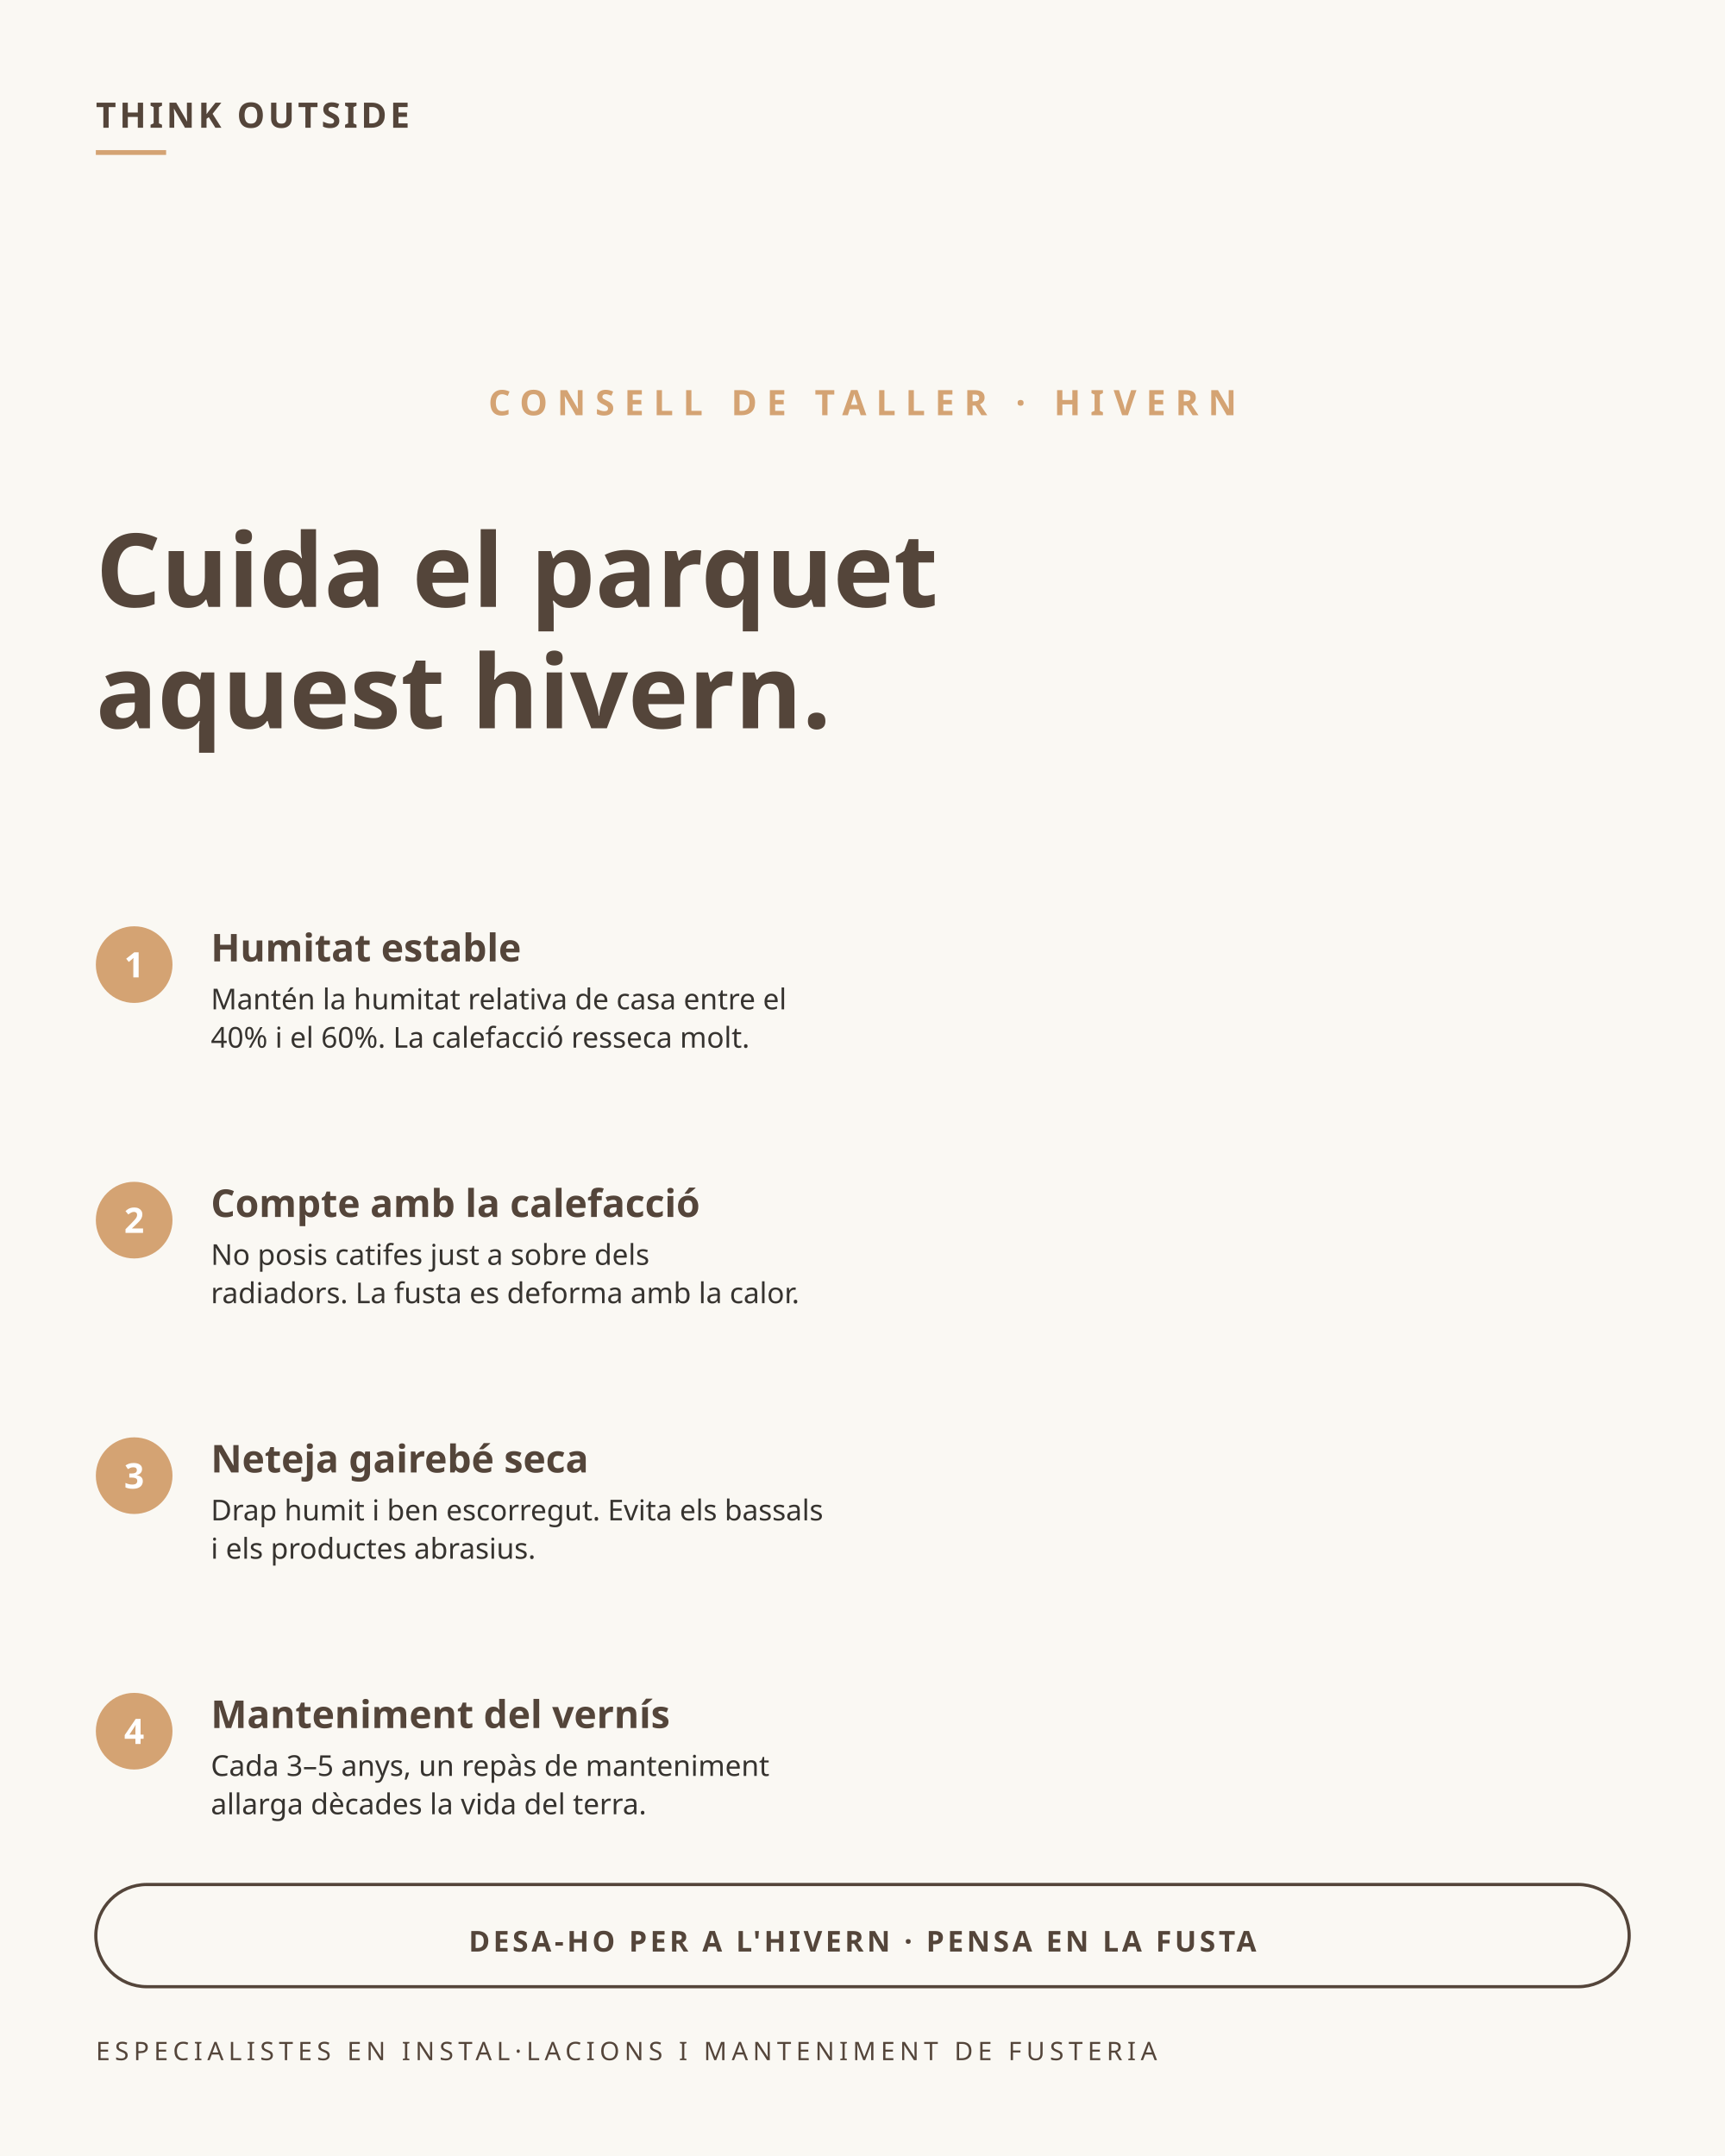
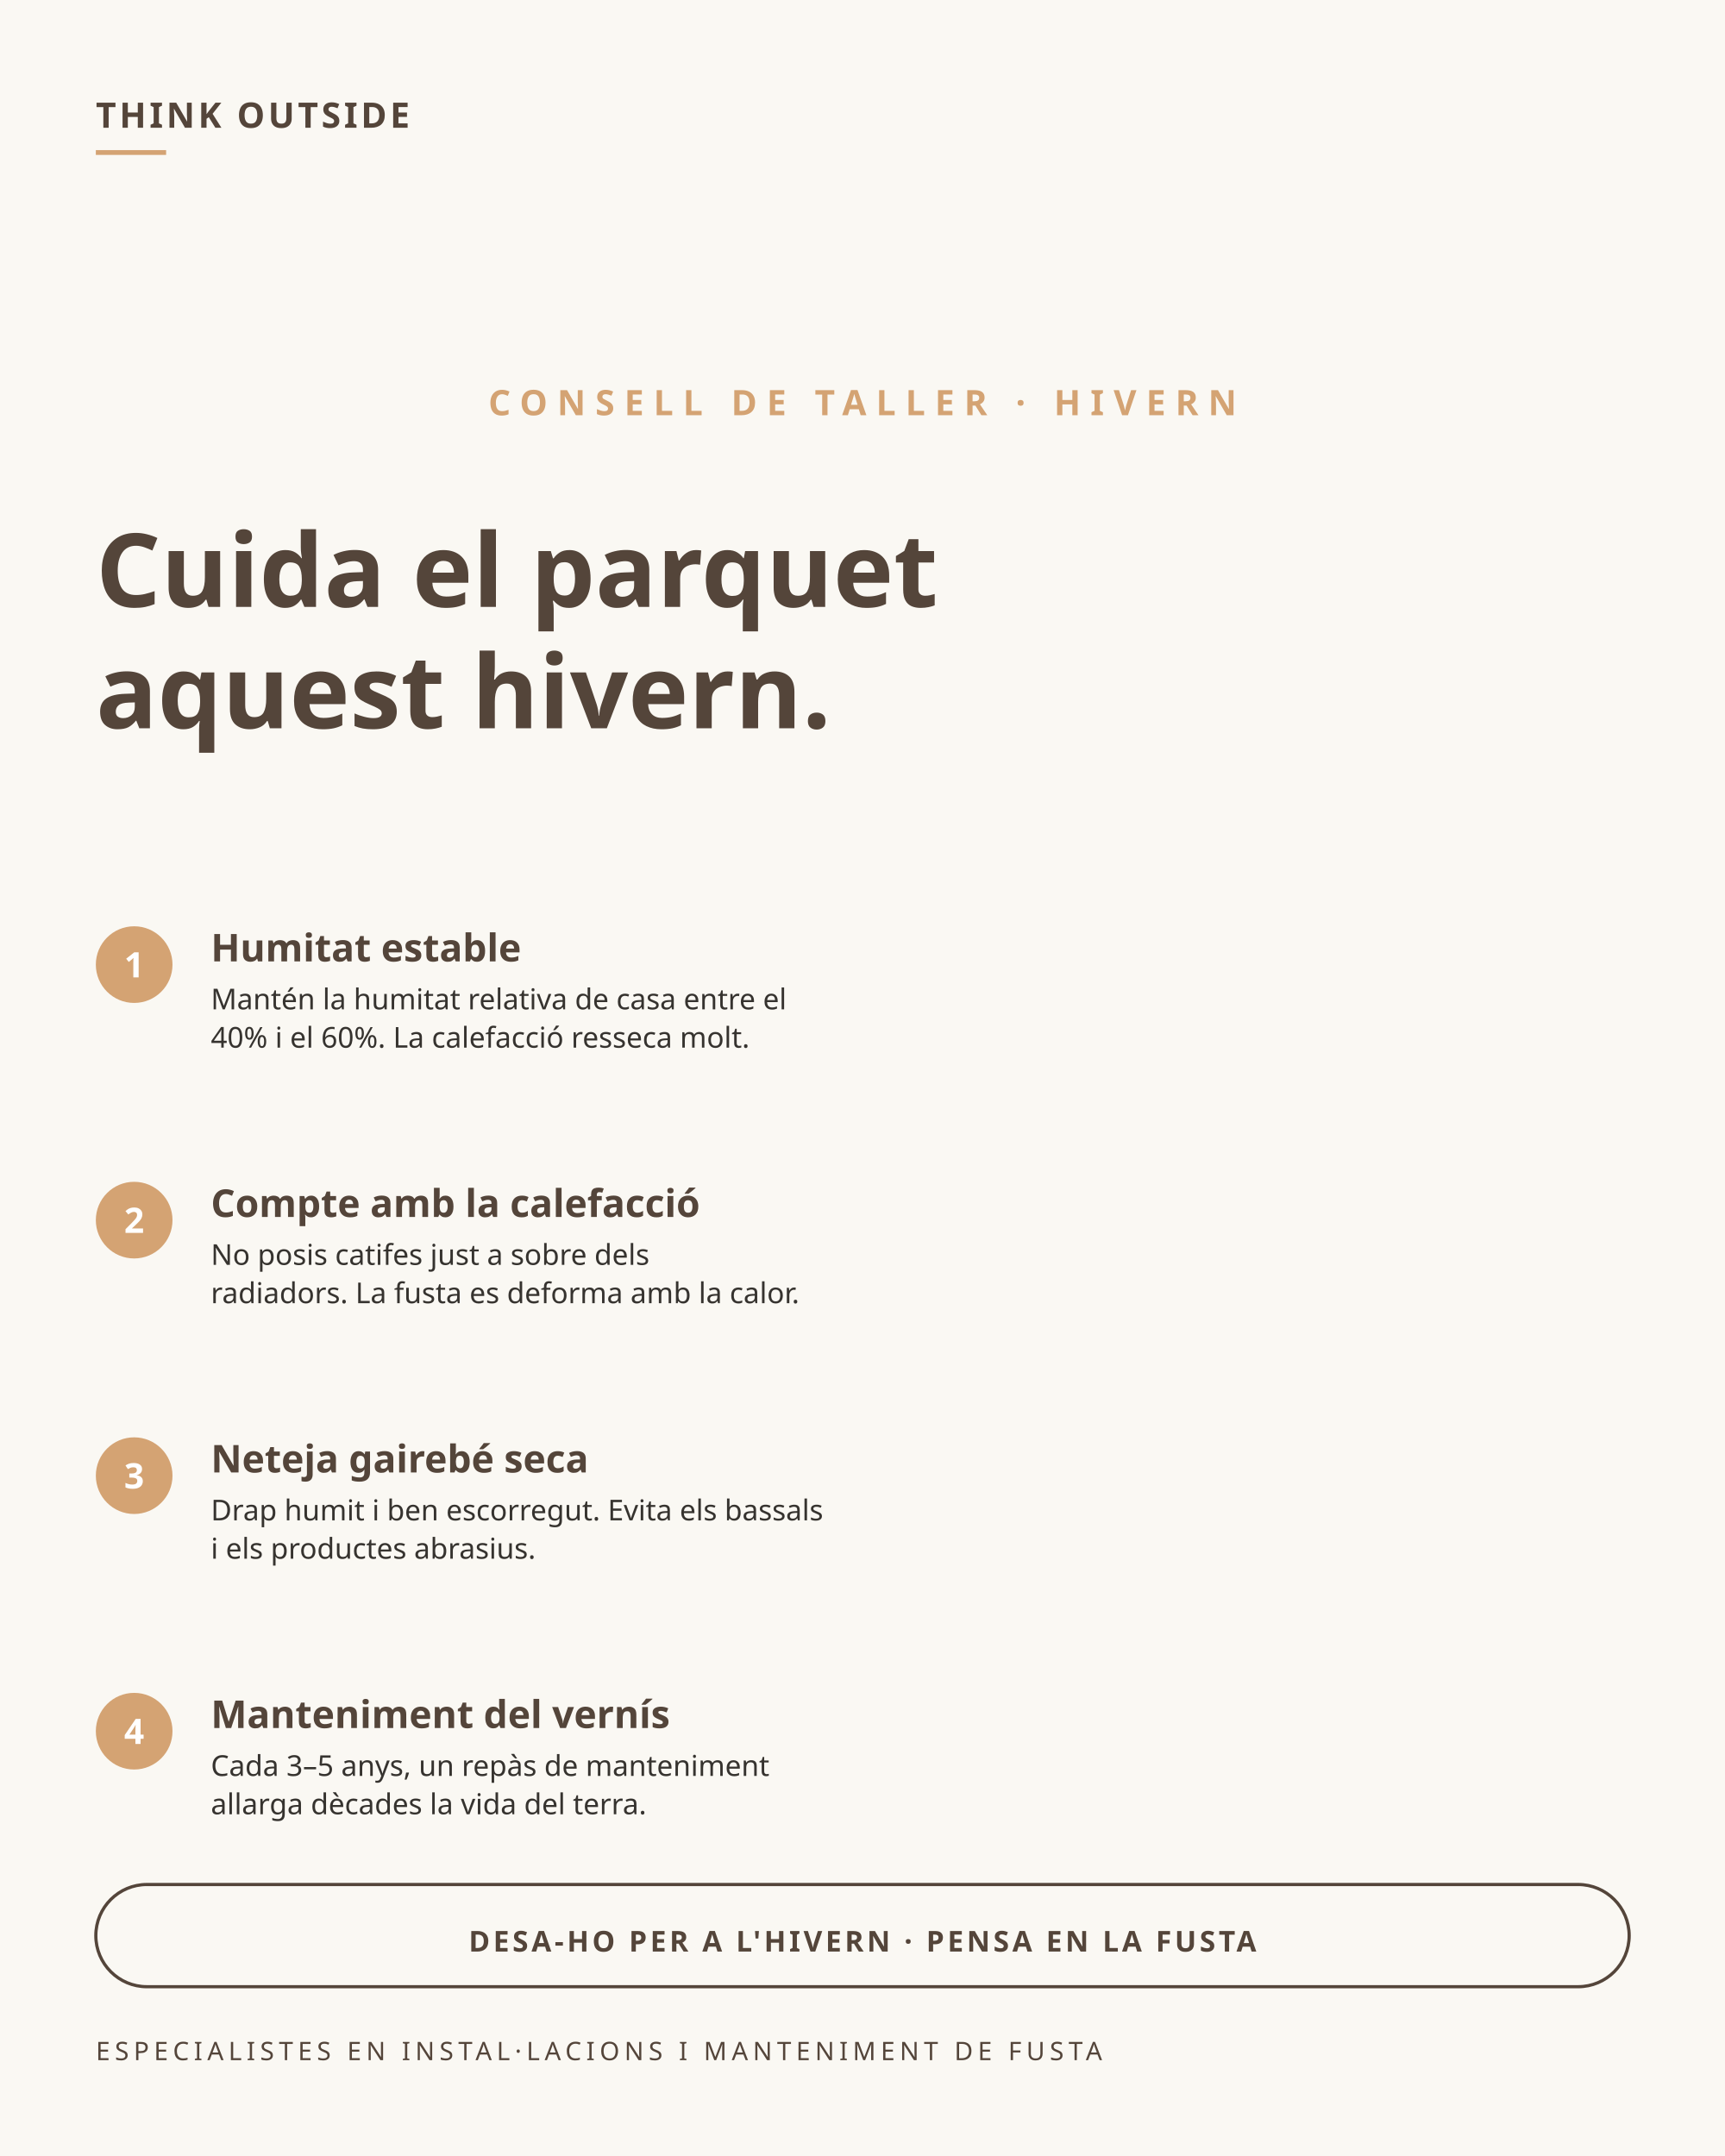
<svg xmlns="http://www.w3.org/2000/svg" viewBox="0 0 1080 1350" width="1080" height="1350" font-family="Raleway, ui-sans-serif, system-ui, sans-serif">
  <rect width="1080" height="1350" fill="#FAF8F3" />
  <g transform="translate(60,80)">
    <text x="0" y="0" font-size="22" font-weight="700" fill="#54453A" letter-spacing="2">THINK OUTSIDE</text>
    <rect x="0" y="14" width="44" height="3" fill="#D4A373" />
  </g>
  <g transform="translate(540,260)" text-anchor="middle">
    <text font-size="22" font-weight="600" fill="#D4A373" letter-spacing="6">CONSELL DE TALLER · HIVERN</text>
  </g>
  <g transform="translate(60,380)">
    <text font-size="64" font-weight="700" fill="#54453A">Cuida el parquet</text>
    <text y="76" font-size="64" font-weight="700" fill="#54453A">aquest hivern.</text>
  </g>
  <g transform="translate(60,580)">
    <g transform="translate(0,0)">
      <circle cx="24" cy="24" r="24" fill="#D4A373" />
      <text x="24" y="32" text-anchor="middle" font-size="22" font-weight="700" fill="#FFFFFF">1</text>
      <text x="72" y="22" font-size="24" font-weight="700" fill="#54453A">Humitat estable</text>
      <text x="72" y="52" font-size="18" font-weight="400" fill="#36332F">Mantén la humitat relativa de casa entre el</text>
      <text x="72" y="76" font-size="18" font-weight="400" fill="#36332F">40% i el 60%. La calefacció resseca molt.</text>
    </g>
    <g transform="translate(0,160)">
      <circle cx="24" cy="24" r="24" fill="#D4A373" />
      <text x="24" y="32" text-anchor="middle" font-size="22" font-weight="700" fill="#FFFFFF">2</text>
      <text x="72" y="22" font-size="24" font-weight="700" fill="#54453A">Compte amb la calefacció</text>
      <text x="72" y="52" font-size="18" font-weight="400" fill="#36332F">No posis catifes just a sobre dels</text>
      <text x="72" y="76" font-size="18" font-weight="400" fill="#36332F">radiadors. La fusta es deforma amb la calor.</text>
    </g>
    <g transform="translate(0,320)">
      <circle cx="24" cy="24" r="24" fill="#D4A373" />
      <text x="24" y="32" text-anchor="middle" font-size="22" font-weight="700" fill="#FFFFFF">3</text>
      <text x="72" y="22" font-size="24" font-weight="700" fill="#54453A">Neteja gairebé seca</text>
      <text x="72" y="52" font-size="18" font-weight="400" fill="#36332F">Drap humit i ben escorregut. Evita els bassals</text>
      <text x="72" y="76" font-size="18" font-weight="400" fill="#36332F">i els productes abrasius.</text>
    </g>
    <g transform="translate(0,480)">
      <circle cx="24" cy="24" r="24" fill="#D4A373" />
      <text x="24" y="32" text-anchor="middle" font-size="22" font-weight="700" fill="#FFFFFF">4</text>
      <text x="72" y="22" font-size="24" font-weight="700" fill="#54453A">Manteniment del vernís</text>
      <text x="72" y="52" font-size="18" font-weight="400" fill="#36332F">Cada 3–5 anys, un repàs de manteniment</text>
      <text x="72" y="76" font-size="18" font-weight="400" fill="#36332F">allarga dècades la vida del terra.</text>
    </g>
  </g>
  <g transform="translate(60,1180)" text-anchor="middle">
    <rect x="0" y="0" width="960" height="64" rx="32" fill="none" stroke="#54453A" stroke-width="2" />
    <text x="480" y="42" font-size="18" font-weight="700" fill="#54453A" letter-spacing="2">DESA-HO PER A L'HIVERN · PENSA EN LA FUSTA</text>
  </g>
  <g transform="translate(60,1290)" font-size="16" font-weight="500" fill="#54453A" letter-spacing="3">
-     <text>ESPECIALISTES EN INSTAL·LACIONS I MANTENIMENT DE FUSTERIA</text>
+     <text>ESPECIALISTES EN INSTAL·LACIONS I MANTENIMENT DE FUSTA</text>
  </g>
</svg>
